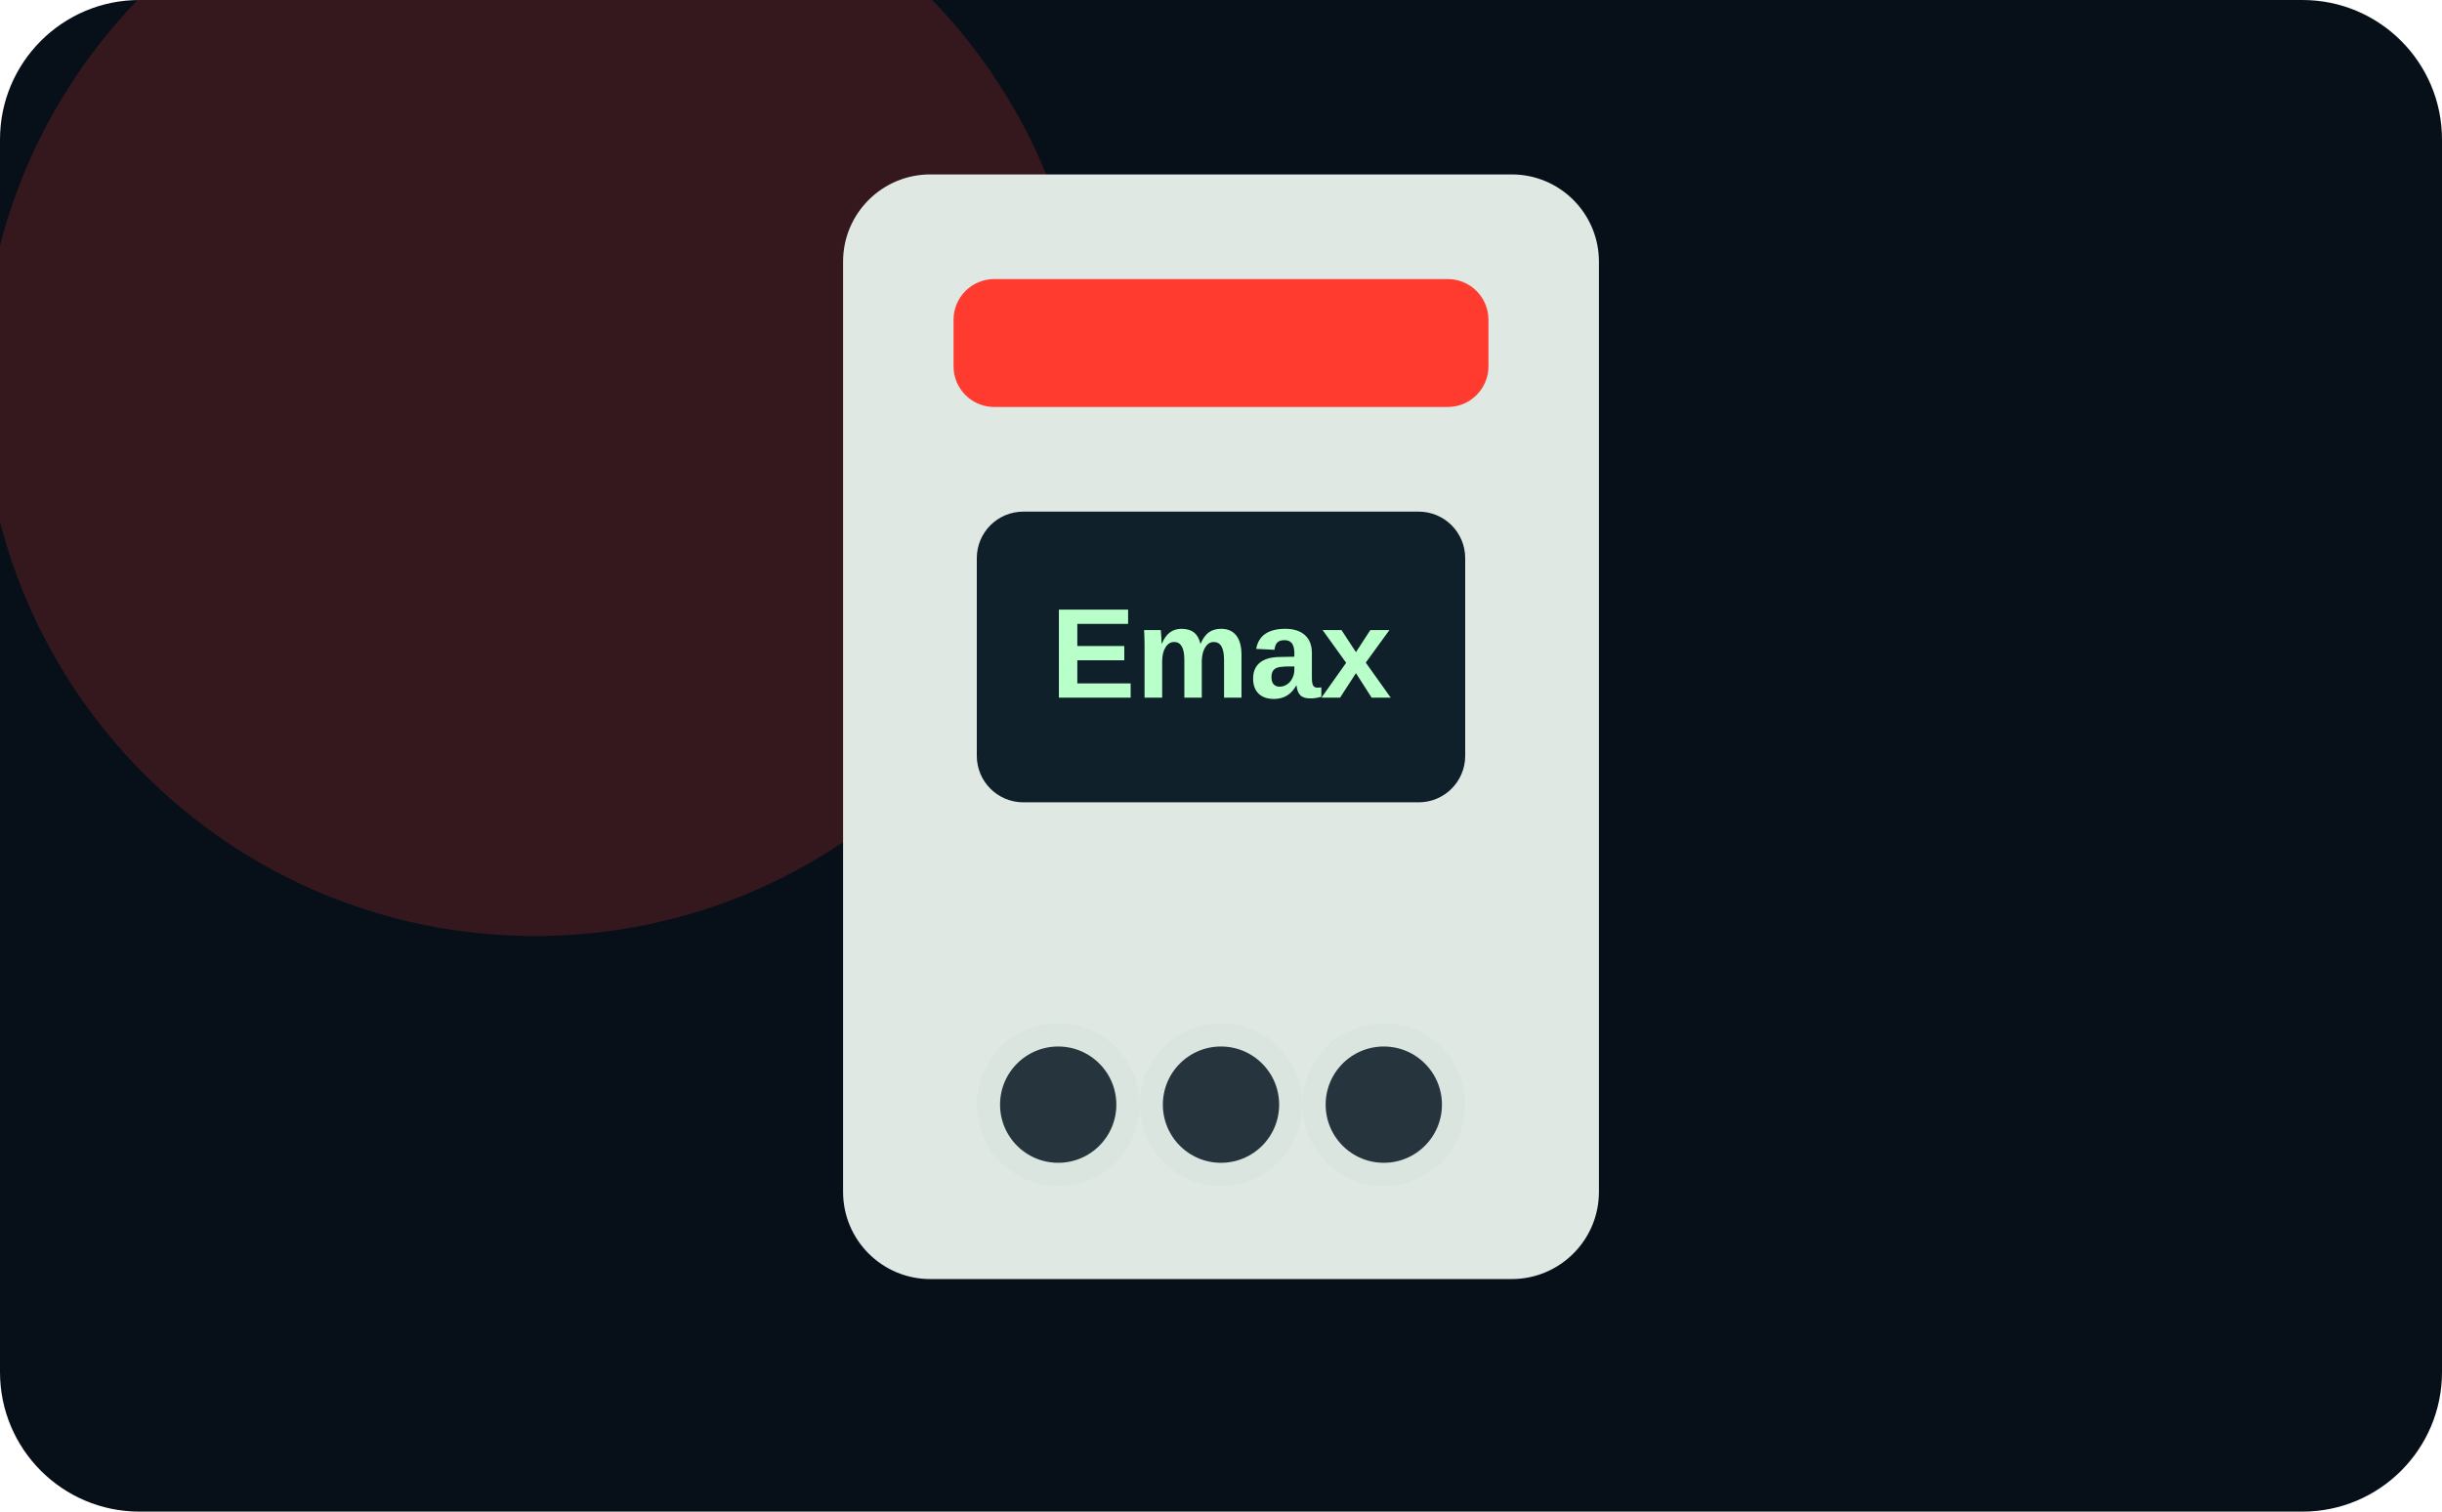
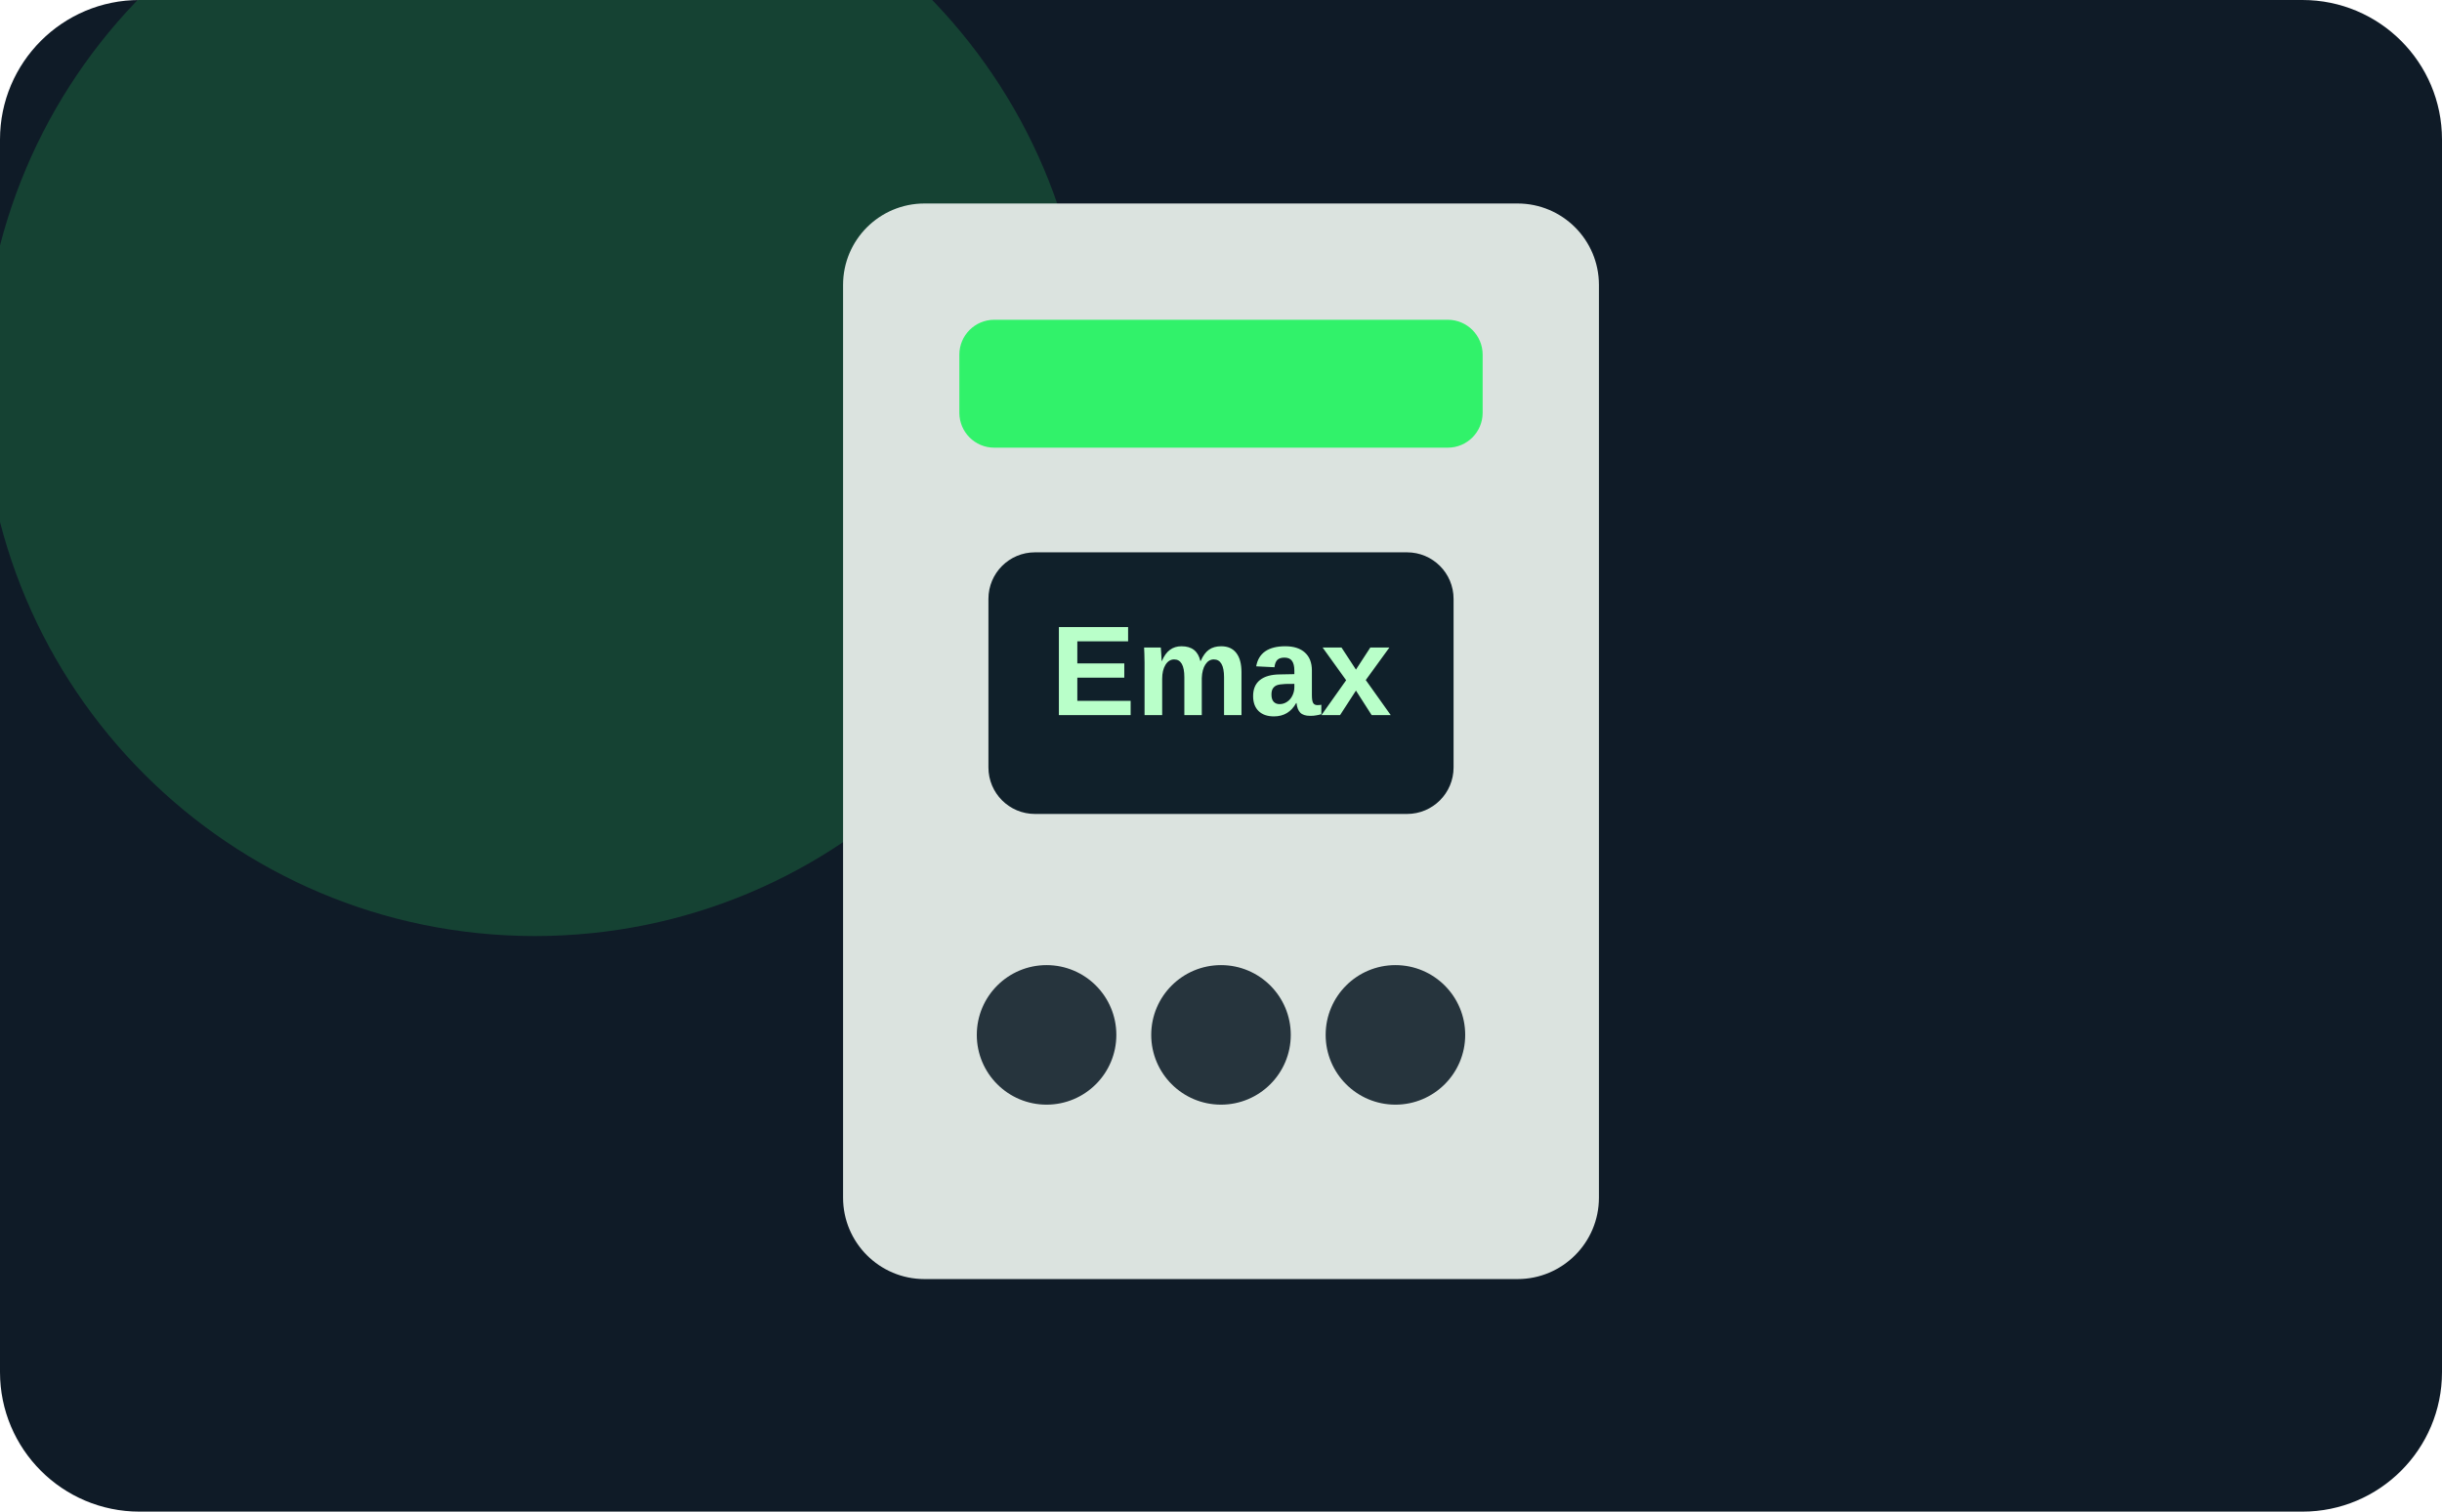
<svg xmlns="http://www.w3.org/2000/svg" width="420" height="260" viewBox="0 0 420 260">
-   <rect width="420" height="260" rx="24" fill="#071018" />
-   <circle cx="92" cy="66" r="95" fill="#ff3b30" opacity=".18" />
-   <rect x="145" y="30" width="130" height="190" rx="15" fill="#dfe8e3" />
-   <rect x="164" y="48" width="92" height="22" rx="7" fill="#ff3b30" />
-   <rect x="168" y="88" width="84" height="50" rx="8" fill="#0f202a" />
-   <text x="210" y="120" fill="#b9ffc9" font-family="Arial" font-size="22" font-weight="700" text-anchor="middle">Emax</text>
-   <circle cx="182" cy="190" r="12" fill="#26343d" stroke="#dbe5df" stroke-width="4" />
-   <circle cx="210" cy="190" r="12" fill="#26343d" stroke="#dbe5df" stroke-width="4" />
-   <circle cx="238" cy="190" r="12" fill="#26343d" stroke="#dbe5df" stroke-width="4" />
+   <rect width="420" height="260" rx="24" fill="#0f1b27" />
+   <circle cx="92" cy="66" r="95" fill="#31f26a" opacity=".18" />
+   <rect x="145" y="35" width="130" height="185" rx="14" fill="#dbe3df" />
+   <rect x="165" y="55" width="90" height="22" rx="6" fill="#31f26a" />
+   <rect x="170" y="95" width="80" height="45" rx="8" fill="#10202a" />
+   <text x="210" y="123" fill="#b9ffc9" font-family="Arial" font-size="22" font-weight="700" text-anchor="middle">Emax</text>
+   <circle cx="180" cy="178" r="12" fill="#26343d" />
+   <circle cx="210" cy="178" r="12" fill="#26343d" />
+   <circle cx="240" cy="178" r="12" fill="#26343d" />
</svg>
